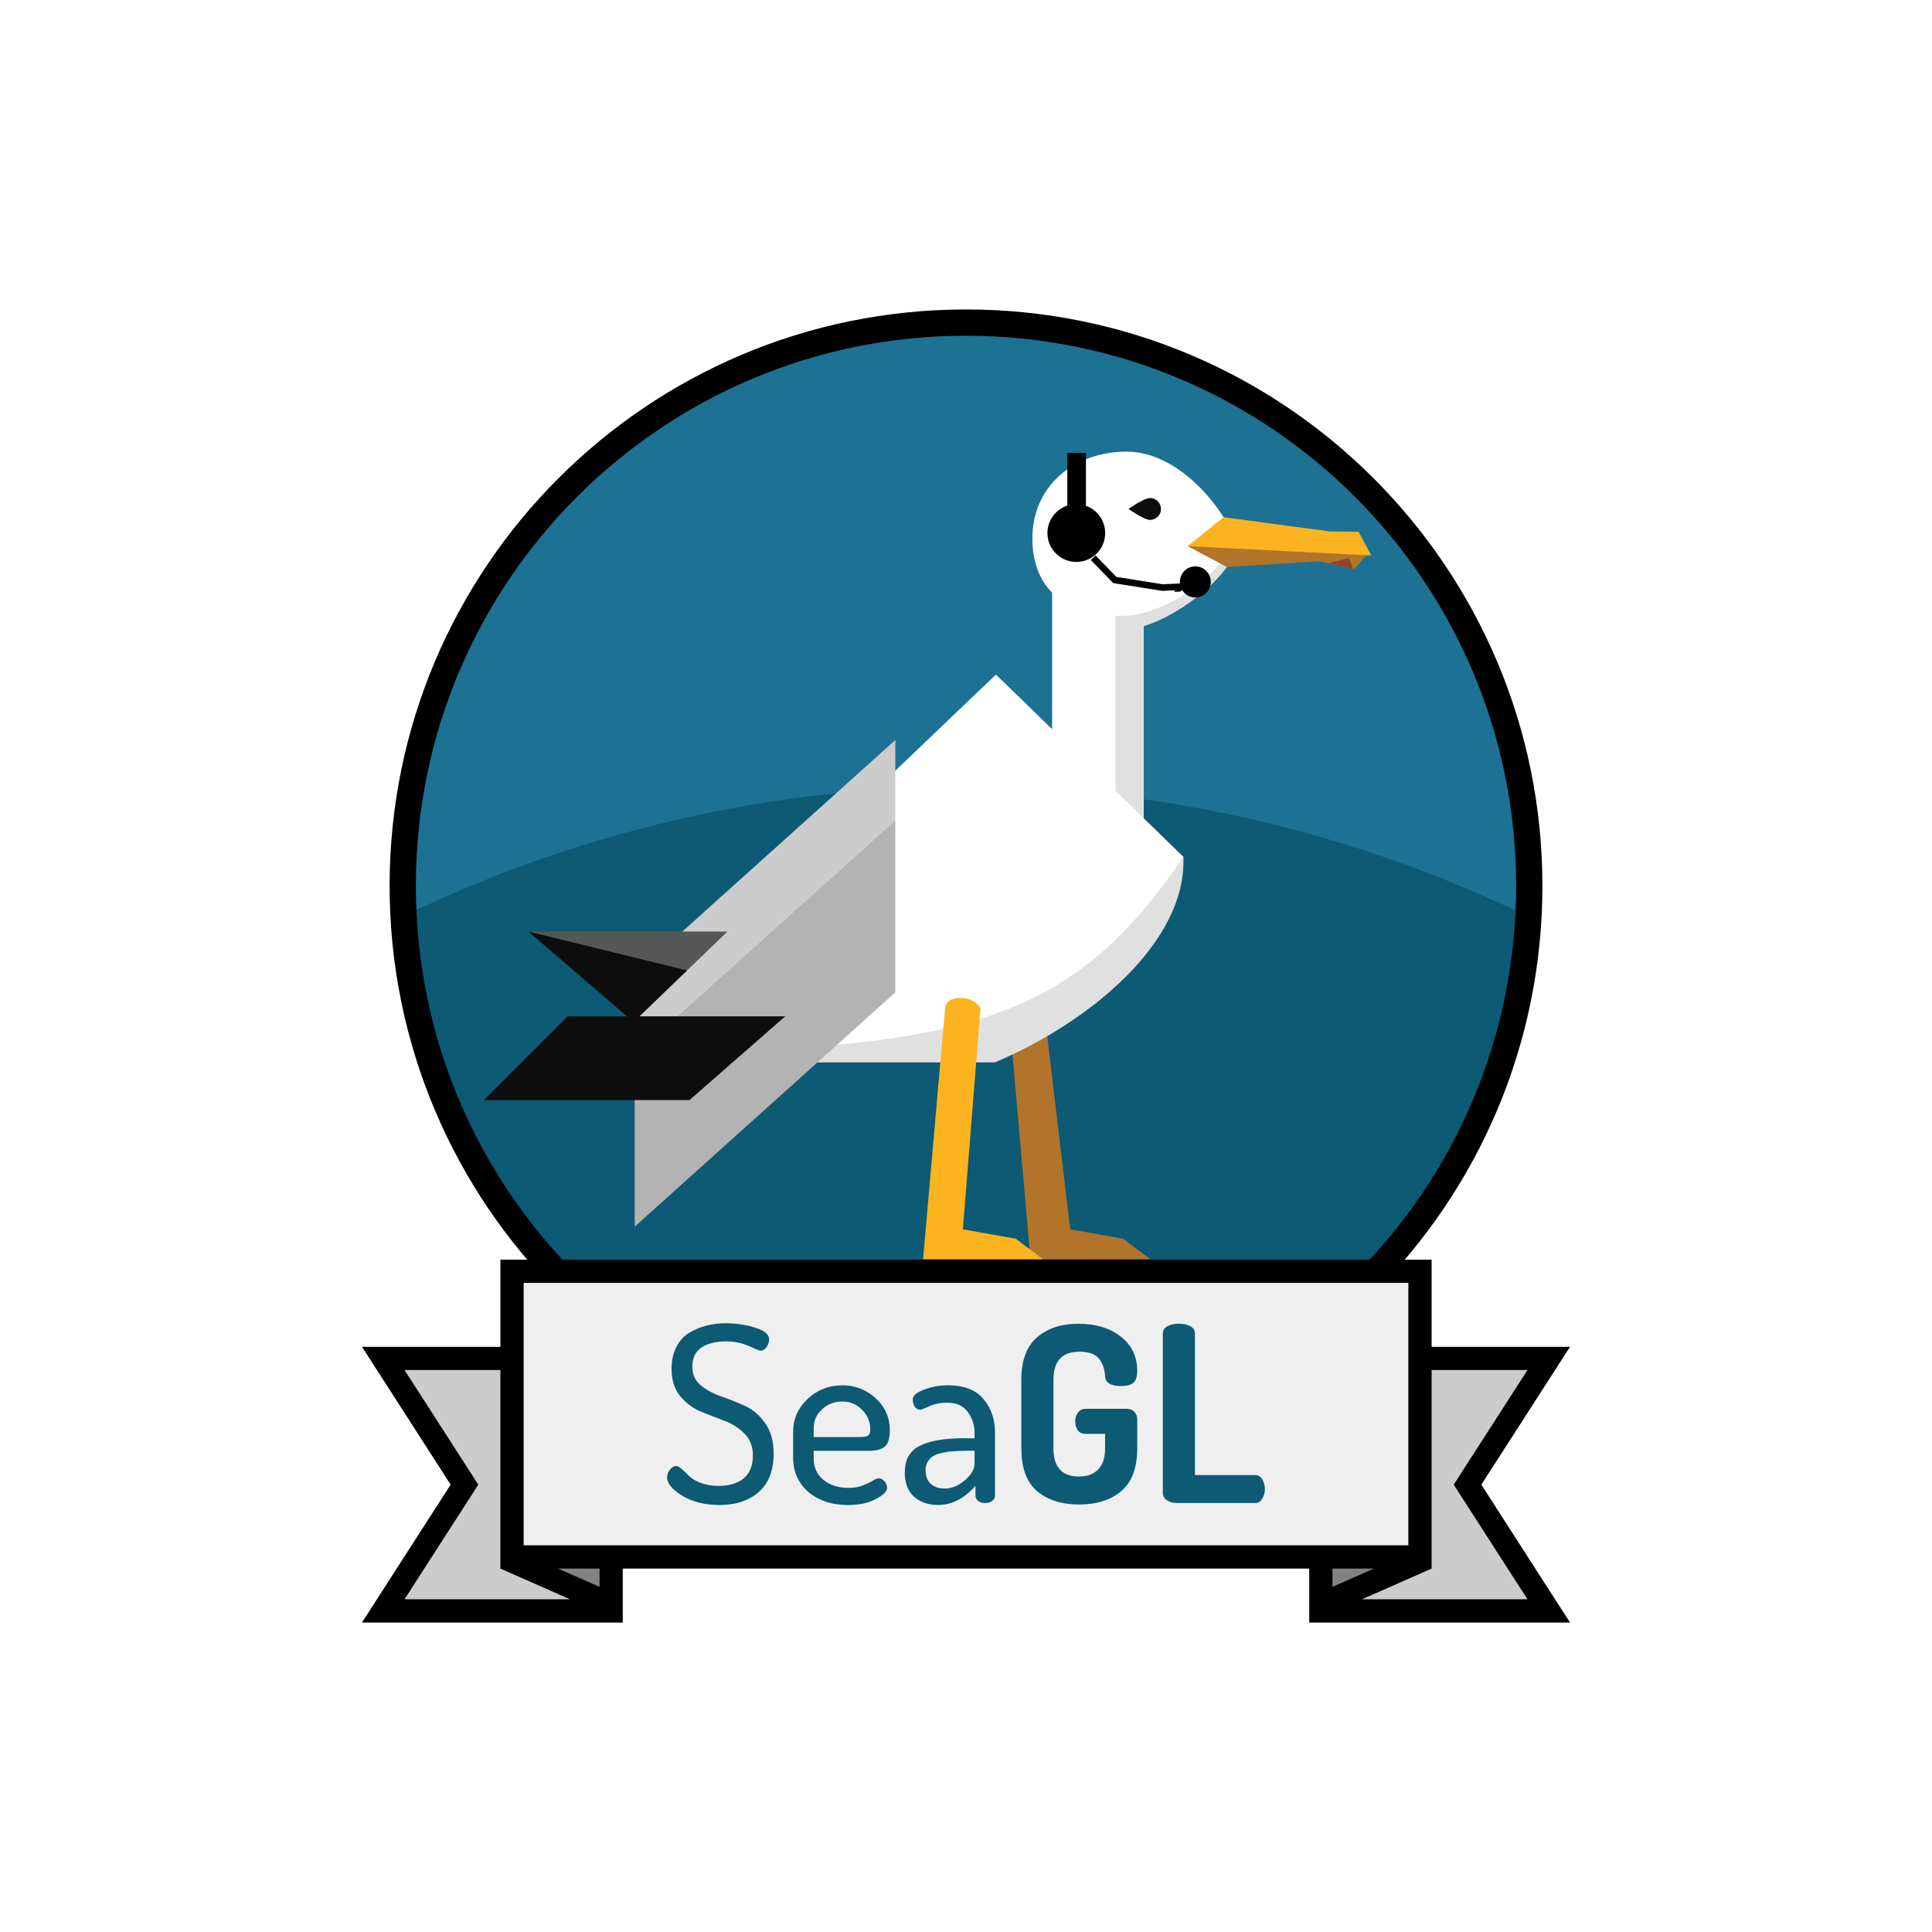
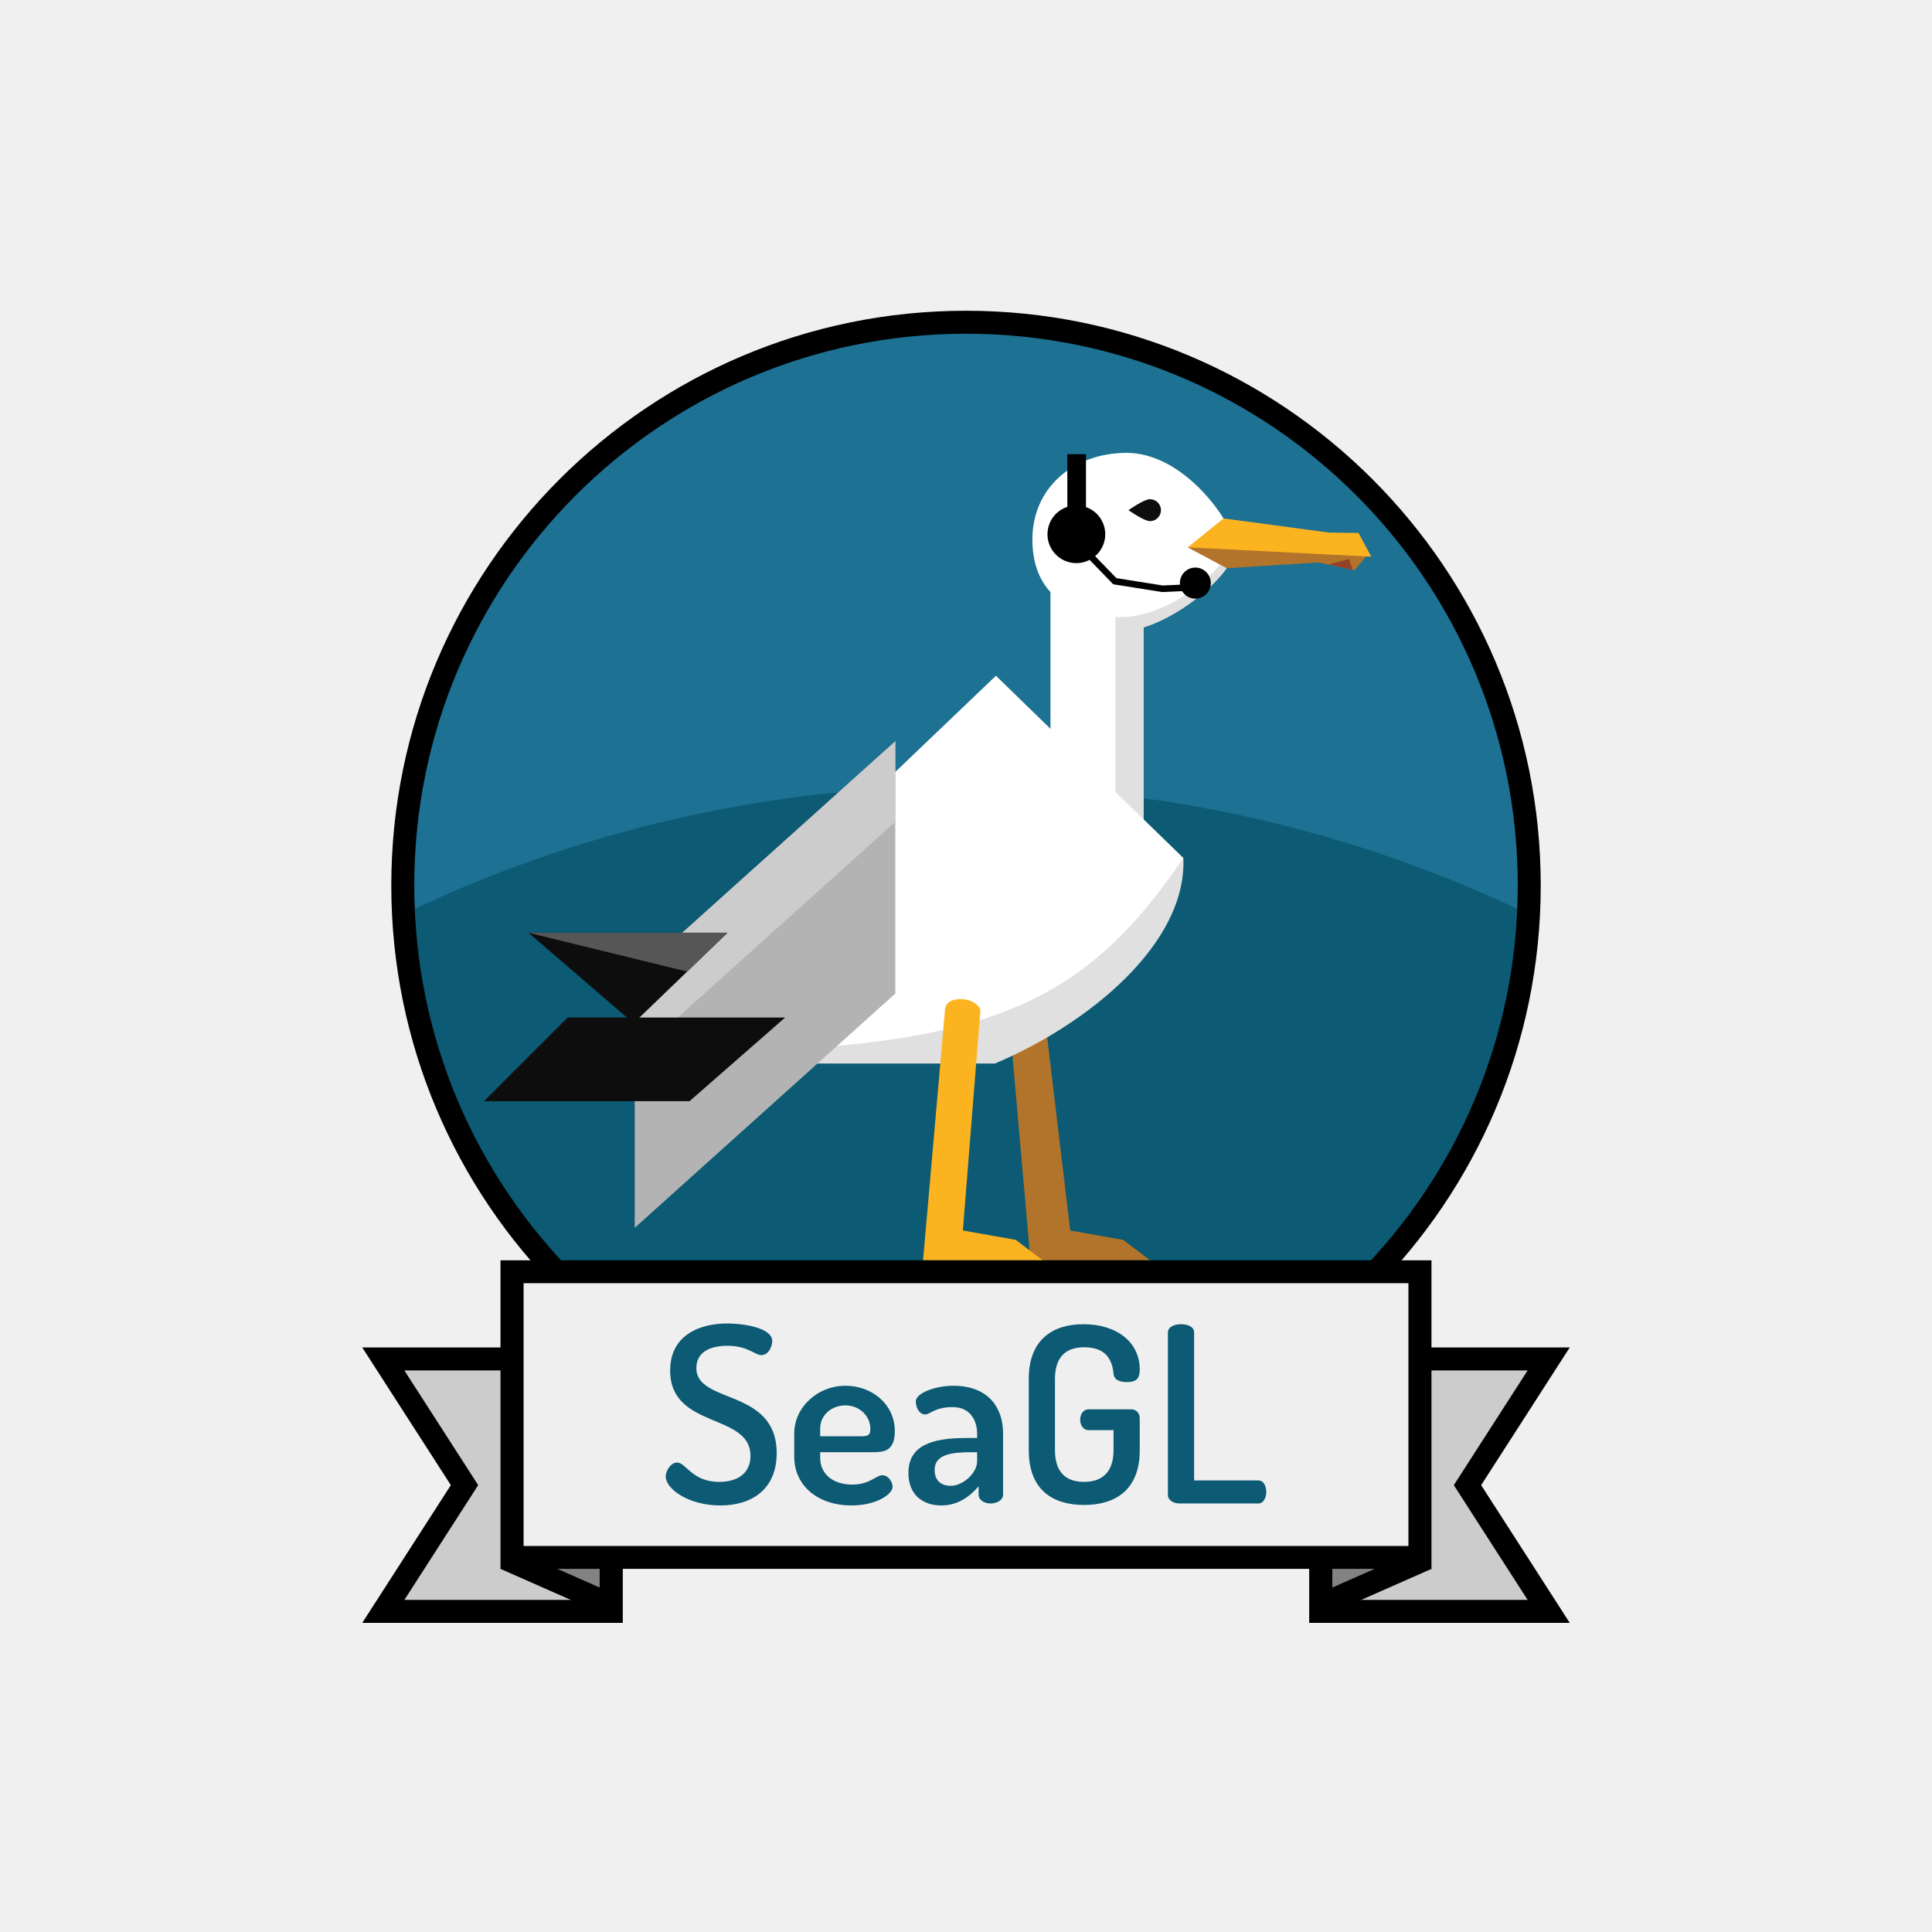
- <svg xmlns="http://www.w3.org/2000/svg" width="600" height="600" viewBox="0 0 158.75 158.75" version="1.1" id="svg374">
-   <defs id="defs368" />
-   <g id="layer1">
-     <rect style="fill:#ffffff;fill-rule:evenodd;stroke-width:0.265;fill-opacity:1" id="rect549" width="158.75" height="158.75" x="0" y="0" />
-     <g id="g1179" transform="matrix(2.039011,0,0,2.039011,29.74206,25.4261)" style="opacity:0.997">
-       <circle id="circle2" r="22.699" fill="#1d7193" cy="23.229" cx="24.342" />
-       <path id="path4" fill="#0c5a73" d="M 24.342,19.227 A 52.246,52.246 0 0 0 1.685,24.444 22.699,22.699 0 0 0 24.342,45.928 22.699,22.699 0 0 0 46.98,24.458 52.246,52.246 0 0 0 24.342,19.227 Z" />
-       <circle id="circle6" stroke-width="1.058" stroke="#000000" r="22.699" fill="none" cy="23.229" cx="24.342" />
-       <path id="path8" fill="#b1742a" d="M 28.543,37.07 27.48,28.165 H 26.052 l 0.886,10.106 h 4.824 l -1.087,-0.823 z" />
-       <path id="path10" fill="#ffffff" d="m 30.813,5.731 c -2.13,4.2e-5 -3.834,1.407 -3.796,3.568 0.016,0.918 0.302,1.617 0.795,2.113 v 5.503 L 25.548,14.714 9.191,30.342 25.344,29.569 32.301,24.345 33.102,22.059 31.504,20.505 30.877,18.719 V 12.595 C 32.493,12.341 34.942,10.812 35.179,9.272 34.73,8.037 32.946,5.731 30.813,5.731 Z" />
-       <path id="path12" fill="#e0e0e0" d="M 9.308,30.342 H 25.509 c 3.768,-1.591 7.738,-4.827 7.593,-8.283 -1.834,2.703 -3.65,4.54 -6.192,5.755 -5.348,2.555 -13.033,1.717 -17.602,2.528 z M 35.173,9.286 c -0.649,1.524 -2.869,3.065 -4.577,3.065 -0.08,0 -0.158,-0.004 -0.236,-0.007 V 19.392 l 1.145,1.113 v -7.742 c 1.611,-0.487 3.78,-2.254 3.78,-3.463 z" />
-       <path id="path14" fill="#b3b3b3" d="m 10.991,30.042 5.251,-6.344 5.251,-3.097 v 6.921 l -10.502,9.441 z" />
-       <path id="path16" fill="#cccccc" d="m 10.991,26.795 10.502,-9.441 v 3.247 l -10.502,9.441 z" />
-       <path id="path18" fill="#0d0d0d" d="m 6.707,25.07 3.97,3.417 H 8.29 l -3.373,3.373 h 8.283 l 3.855,-3.373 h -5.872 l 1.921,-1.85 -1.59,-1.045 z" />
-       <path id="path20" fill="#565656" d="m 6.707,25.07 6.395,1.567 1.627,-1.567 z" />
-       <path id="path22" fill="#b1742a" d="m 33.274,9.539 1.578,0.842 3.693,-0.232 1.452,0.31 0.538,-0.623 -6.117,-0.642 z" />
-       <path id="path24" fill="#fcb320" d="m 34.722,8.373 -1.448,1.166 7.4,0.376 -0.513,-0.957 -1.179,-0.014 z" />
-       <path id="path26" fill="#96412a" d="m 39.775,10.011 -0.835,0.222 0.989,0.211 z" />
-       <path id="path28" fill="#0d0d0d" d="m 32.199,8.04 c 0,0.245 -0.198,0.442 -0.443,0.442 -0.244,0 -0.866,-0.442 -0.866,-0.442 0,0 0.622,-0.441 0.866,-0.441 0.245,-3.71e-4 0.443,0.198 0.443,0.441 z" />
-       <path id="path30" fill="#fcb320" d="m 24.216,37.07 0.709,-8.905 c 0,0 -0.181,-0.419 -0.809,-0.419 -0.628,0 -0.618,0.419 -0.618,0.419 l -0.886,10.106 h 4.824 l -1.087,-0.823 z" />
-       <path id="path32" d="m 5.578,38.293 v 0.467 3.045 H 0 L 0.465,42.525 3.574,47.359 0,52.917 h 10.51 v -2.175 h 27.663 v 2.175 h 10.51 l -3.574,-5.557 3.109,-4.834 0.465,-0.721 h -5.578 v -3.511 z" />
-       <path id="path34" fill="#cccccc" d="m 1.715,42.74 2.973,4.619 -2.973,4.62 H 8.385 L 5.578,50.741 V 42.74 Z m 45.254,0 -2.973,4.619 2.973,4.62 H 40.298 L 43.105,50.741 V 42.74 Z" />
-       <path id="path36" fill="#828282" d="m 7.903,50.741 1.671,0.738 v -0.738 z m 32.877,0 -1.671,0.738 v -0.738 z" />
-       <path id="path38" fill="#efefef" d="M 6.516,39.228 H 42.168 V 49.804 H 6.516 Z" />
-       <path id="path40" fill="#0c5a73" d="m 32.273,47.694 v -6.424 q 0,-0.198 0.189,-0.297 0.189,-0.099 0.458,-0.099 0.269,0 0.458,0.099 0.189,0.099 0.189,0.297 v 5.703 h 2.43 q 0.179,0 0.279,0.168 0.11,0.168 0.11,0.395 0,0.227 -0.11,0.395 -0.1,0.168 -0.279,0.168 H 32.84 q -0.229,0 -0.398,-0.109 -0.169,-0.109 -0.169,-0.297 z m -5.702,-1.799 v -2.757 q 0,-1.166 0.627,-1.71 0.637,-0.553 1.663,-0.553 1.056,0 1.713,0.514 0.667,0.514 0.667,1.384 0,0.356 -0.159,0.484 -0.149,0.128 -0.488,0.128 -0.637,0 -0.647,-0.405 -0.03,-0.435 -0.249,-0.702 -0.219,-0.277 -0.787,-0.277 -1.046,0 -1.046,1.137 v 2.757 q 0,1.137 1.036,1.137 0.498,0 0.767,-0.287 0.279,-0.287 0.279,-0.85 v -0.583 h -0.807 q -0.189,0 -0.299,-0.148 -0.1,-0.148 -0.1,-0.356 0,-0.198 0.11,-0.346 0.11,-0.158 0.289,-0.158 h 1.693 q 0.189,0 0.299,0.128 0.11,0.119 0.11,0.287 v 1.176 q 0,1.176 -0.637,1.72 -0.637,0.544 -1.703,0.544 -1.066,0 -1.703,-0.544 -0.627,-0.544 -0.627,-1.72 z m -4.694,0.969 q 0,-0.771 0.598,-1.067 0.598,-0.306 1.733,-0.306 h 0.478 v -0.208 q 0,-0.494 -0.279,-0.86 -0.269,-0.366 -0.817,-0.366 -0.418,0 -0.737,0.148 -0.319,0.138 -0.349,0.138 -0.139,0 -0.229,-0.128 -0.08,-0.138 -0.08,-0.287 0,-0.227 0.448,-0.395 0.458,-0.178 0.966,-0.178 0.976,0 1.434,0.553 0.468,0.544 0.468,1.364 v 2.53 q 0,0.128 -0.12,0.217 -0.11,0.079 -0.289,0.079 -0.159,0 -0.269,-0.079 -0.11,-0.089 -0.11,-0.217 v -0.395 q -0.677,0.771 -1.504,0.771 -0.598,0 -0.976,-0.336 -0.369,-0.336 -0.369,-0.978 z m 0.837,-0.089 q 0,0.366 0.209,0.553 0.209,0.188 0.558,0.188 0.418,0 0.807,-0.326 0.398,-0.336 0.398,-0.682 v -0.514 h -0.349 q -0.289,0 -0.498,0.02 -0.209,0.01 -0.438,0.059 -0.219,0.04 -0.369,0.128 -0.139,0.079 -0.229,0.227 -0.09,0.138 -0.09,0.346 z M 17.376,46.261 v -1.038 q 0,-0.761 0.578,-1.314 0.588,-0.553 1.404,-0.553 0.777,0 1.345,0.524 0.568,0.514 0.568,1.295 0,0.287 -0.07,0.465 -0.07,0.168 -0.219,0.247 -0.139,0.069 -0.269,0.089 -0.12,0.02 -0.329,0.02 H 18.203 v 0.297 q 0,0.544 0.388,0.87 0.398,0.326 1.026,0.326 0.329,0 0.568,-0.099 0.249,-0.099 0.398,-0.188 0.149,-0.099 0.239,-0.099 0.139,0 0.239,0.128 0.1,0.119 0.1,0.247 0,0.227 -0.458,0.465 -0.448,0.237 -1.116,0.237 -0.976,0 -1.594,-0.524 -0.618,-0.534 -0.618,-1.394 z m 0.827,-0.82 h 1.843 q 0.259,0 0.349,-0.059 0.09,-0.069 0.09,-0.257 0,-0.445 -0.329,-0.781 -0.329,-0.336 -0.807,-0.336 -0.468,0 -0.807,0.316 -0.339,0.306 -0.339,0.761 z m -5.906,1.621 q 0,-0.158 0.11,-0.306 0.12,-0.148 0.259,-0.148 0.09,0 0.229,0.128 0.139,0.119 0.289,0.277 0.149,0.148 0.468,0.277 0.319,0.119 0.717,0.119 0.647,0 1.016,-0.306 0.369,-0.316 0.369,-0.919 0,-0.544 -0.339,-0.88 -0.339,-0.346 -0.817,-0.524 -0.478,-0.178 -0.966,-0.376 -0.478,-0.208 -0.817,-0.623 -0.339,-0.425 -0.339,-1.087 0,-0.514 0.199,-0.89 0.199,-0.385 0.528,-0.573 0.339,-0.198 0.697,-0.287 0.359,-0.089 0.767,-0.089 0.618,0 1.175,0.178 0.568,0.168 0.568,0.474 0,0.138 -0.1,0.297 -0.1,0.158 -0.259,0.158 -0.04,0 -0.458,-0.188 -0.418,-0.188 -0.926,-0.188 -0.608,0 -0.986,0.247 -0.369,0.247 -0.369,0.781 0,0.455 0.339,0.741 0.339,0.277 0.817,0.445 0.488,0.168 0.966,0.385 0.478,0.217 0.817,0.702 0.339,0.474 0.339,1.216 0,1.028 -0.598,1.552 -0.598,0.524 -1.584,0.524 -0.886,0 -1.504,-0.376 -0.608,-0.376 -0.608,-0.741 z" />
-       <circle r="1.164" cy="9.011" cx="28.787" id="path50" style="fill:#000000;fill-opacity:1;fill-rule:evenodd;stroke-width:0.265" />
-       <rect y="5.783" x="28.424" height="2.46" width="0.751" id="rect877" style="fill:#000000;fill-opacity:1;stroke-width:0.265" />
-       <path id="path899" d="m 29.467,10.005 0.87,0.898 1.924,0.305 0.764,-0.035 v 0 l -0.105,0.07 h -0.171" style="fill:none;stroke:#000000;stroke-width:0.265px;stroke-linecap:butt;stroke-linejoin:miter;stroke-opacity:1" />
-       <ellipse ry="0.627" rx="0.623" cy="10.981" cx="33.583" id="path901" style="fill:#000000;fill-opacity:1;stroke-width:0.265" />
-     </g>
+ <svg xmlns="http://www.w3.org/2000/svg" width="600" height="600">
+   <defs>
+     <clipPath id="c">
+       <circle cx="92" cy="87.631" r="85.827" />
+     </clipPath>
+   </defs>
+   <g transform="matrix(2.03804 0 0 2.03804 112.5 96.391)">
+     <circle fill="#1d7193" cx="92" cy="87.631" r="85.827" />
+     <circle fill="#0c5a73" cx="92" cy="270.047" r="197.545" clip-path="url(#c)" />
+     <path fill="#000000" d="M92.002.056c-48.347 0-87.577 39.23-87.577 87.577s39.23 87.577 87.577 87.577 87.577-39.23 87.577-87.577S140.349.056 92.002.056zm0 3.5c46.455 0 84.077 37.622 84.077 84.077s-37.622 84.077-84.077 84.077S7.925 134.088 7.925 87.633 45.547 3.557 92.002 3.557z" />
+     <path fill="#ffffff" d="M104.871 37.121v48.203h12.09V37.12Z" />
+     <path fill="#e0e0e0" d="M114.753 38.121v46.203h4.327V38.12Z" />
+     <path fill="#b1742a" d="m107.885 140.206-4.019-33.67s-.685-1.584-3.06-1.584-2.34 1.584-2.34 1.584l3.35 38.213h18.24l-4.11-3.111z" />
+     <path fill="#ffffff" d="m34.714 114.766 15.873-.624 43.453-.547 20.496-13.362 9.308-13.143 1.28-3.642-28.562-27.77z" />
+     <path fill="#e0e0e0" d="M35.157 114.766h61.256c14.247-6.015 29.259-18.25 28.711-31.318-6.936 10.221-13.8 17.165-23.413 21.758-20.223 9.662-49.277 6.493-66.554 9.56z" />
+     <path fill="#fcb320" d="m91.524 140.206 2.68-33.67s-.684-1.584-3.06-1.584-2.338 1.584-2.338 1.584l-3.35 38.213h18.239l-4.11-3.111z" />
+     <path fill="#b3b3b3" d="M41.52 101.356 81.229 65.66v38.443L41.521 139.8z" />
+     <path fill="#cccccc" d="M41.52 101.356 81.229 65.66v12.276l-39.707 35.697Z" />
+     <path fill="#0d0d0d" d="m25.324 94.834 16.018 13.79 14.314-13.79Z" />
+     <path fill="#565656" d="m25.324 94.834 24.182 5.924 6.15-5.924z" />
+     <path fill="#0d0d0d" d="M31.308 107.753h33.137l-14.576 12.754H18.552Z" />
+     <path fill="#e0e0e0" d="M133.372 35.203c0 5.346-11.217 13.597-17.157 13.597l.156-3.46c-4.9.603-8.721-6.551-8.721-13.534 0-4.222 4.992-9.496 8.82-9.496 8.015 1.198 16.902 11.218 16.902 12.893z" />
+     <path fill="#ffffff" d="M132.975 35.1c-2.428 5.781-10.852 11.641-17.33 11.641-7.93 0-13.386-3.612-13.528-11.538-.145-8.17 6.298-13.489 14.352-13.489 8.065 0 14.809 8.715 16.506 13.387z" />
+     <path fill="#0d0d0d" d="M121.71 30.441c0 .925-.748 1.673-1.675 1.673-.922 0-3.274-1.673-3.274-1.673s2.351-1.668 3.274-1.668a1.67 1.67 0 0 1 1.675 1.668z" />
+     <path fill="#b1742a" d="m125.774 36.11 5.964 3.183 13.966-.878 5.491 1.173 2.035-2.356-23.13-2.43z" />
+     <path fill="#fcb320" d="m131.249 31.703-5.475 4.407 27.98 1.422-1.942-3.618-4.46-.052z" />
+     <path fill="#96412a" d="m150.354 37.893-3.158.84 3.74.8z" />
+     <path fill="#000000" d="M107.442 21.911v8.029a4.4 4.4 0 0 0-3.027 4.172 4.4 4.4 0 0 0 4.402 4.402 4.4 4.4 0 0 0 2.02-.493l3.596 3.715 7.487 1.188 3.015-.14a2.356 2.37 0 0 0 2.013 1.146 2.356 2.37 0 0 0 2.356-2.37 2.356 2.37 0 0 0-2.356-2.37 2.356 2.37 0 0 0-2.357 2.37 2.356 2.37 0 0 0 .018.24l-2.63.122-7.061-1.124-3.238-3.343a4.4 4.4 0 0 0 1.54-3.343 4.4 4.4 0 0 0-2.937-4.139v-8.061z" />
+     <path fill="#cccccc" d="M3.208 159.78h34.723v38.468H3.208l12.375-19.235Zm177.584 0h-34.723v38.468h34.723l-12.375-19.235z" />
+     <path fill="#000000" d="m0 158.032 13.5 20.98L0 200h39.679v-41.968zm6.417 3.5h29.761V196.5H6.418l11.247-17.488Zm177.583-3.5-13.5 20.98L184 200h-39.679v-41.968zm-6.417 3.5h-29.761V196.5h29.76l-11.247-17.488z" />
+     <path fill="#828282" d="m21.76 190.161 16.171 7.14v-19.957m124.31 12.817-16.172 7.14v-19.957" />
+     <path fill="#000000" d="M36.178 177.343v17.273l-13.713-6.055-1.41 3.205 18.624 8.22v-22.643zm111.644 0v17.273l13.713-6.055 1.41 3.205-18.624 8.22v-22.643z" />
+     <path fill="#efefef" d="M22.825 146.493h138.35v43.532H22.825Z" />
+     <path fill="#000000" d="M21.066 144.752v47.017H162.93v-47.017zm3.518 3.485h134.835v40.047H24.584Z" />
+     <path fill="#0c5a73" d="M54.415 178.517c-4.18 0-5.084-2.952-6.44-2.952-.941 0-1.732 1.233-1.732 2.13 0 1.868 3.427 4.41 8.323 4.41 4.971 0 8.586-2.616 8.586-7.96 0-9.94-12.24-7.437-12.24-12.967 0-2.355 1.96-3.401 4.708-3.401 3.202 0 4.18 1.42 5.198 1.42 1.13 0 1.657-1.383 1.657-2.13 0-2.055-4.407-2.69-6.855-2.69-4.03 0-8.7 1.644-8.7 7.174 0 8.969 12.24 6.39 12.24 13.005 0 2.69-2.033 3.961-4.745 3.961zm19.245-14.649c-4.331 0-7.834 3.326-7.834 7.25v3.55c0 4.447 3.616 7.437 8.737 7.437 3.804 0 6.252-1.72 6.252-2.84 0-.673-.603-1.757-1.544-1.757-1.017 0-1.92 1.42-4.595 1.42-2.9 0-4.895-1.57-4.895-4.073v-.86h7.946c1.695 0 3.427-.112 3.427-3.213 0-4.074-3.465-6.914-7.494-6.914zm-3.88 7.698v-1.195c0-2.056 1.77-3.513 3.842-3.513 2.147 0 3.804 1.607 3.804 3.587 0 .897-.302 1.121-1.394 1.121zm20.262-7.698c-2.561 0-5.687 1.047-5.687 2.392 0 .897.49 1.98 1.431 1.98.753 0 1.431-1.12 4.18-1.12 2.75 0 3.729 2.13 3.729 4.035v.673h-1.657c-5.235 0-8.813 1.121-8.813 5.344 0 3.363 2.26 4.933 5.009 4.933 2.56 0 4.369-1.383 5.687-2.915v1.308c0 .71.79 1.308 1.807 1.308 1.093 0 1.921-.598 1.921-1.308v-9.38c0-3.737-2.071-7.25-7.607-7.25zm3.653 11.51c0 1.794-2.147 3.737-4.03 3.737-1.393 0-2.448-.747-2.448-2.429 0-2.392 2.674-2.69 5.536-2.69h.942zM114.483 162c.038.971.942 1.308 1.996 1.308 1.318 0 1.996-.374 1.996-1.906 0-4.223-3.54-6.914-8.586-6.914-4.595 0-8.323 2.28-8.323 8.334v10.874c0 6.054 3.653 8.334 8.436 8.334 4.745 0 8.473-2.28 8.473-8.334v-4.895c0-.71-.49-1.345-1.318-1.345h-6.478c-.828 0-1.28.822-1.28 1.57 0 .821.452 1.606 1.28 1.606h3.804v3.064c0 3.289-1.695 4.821-4.481 4.821-2.825 0-4.444-1.532-4.444-4.82v-10.875c0-3.289 1.619-4.82 4.444-4.82 3.276 0 4.255 1.83 4.481 3.998zm22.069 19.806c.79 0 1.205-.897 1.205-1.757 0-.897-.414-1.756-1.205-1.756h-9.792v-22.534c0-.897-.979-1.27-1.996-1.27-.979 0-1.996.373-1.996 1.27v24.739c0 .86.904 1.308 1.77 1.308z" />
  </g>
</svg>
